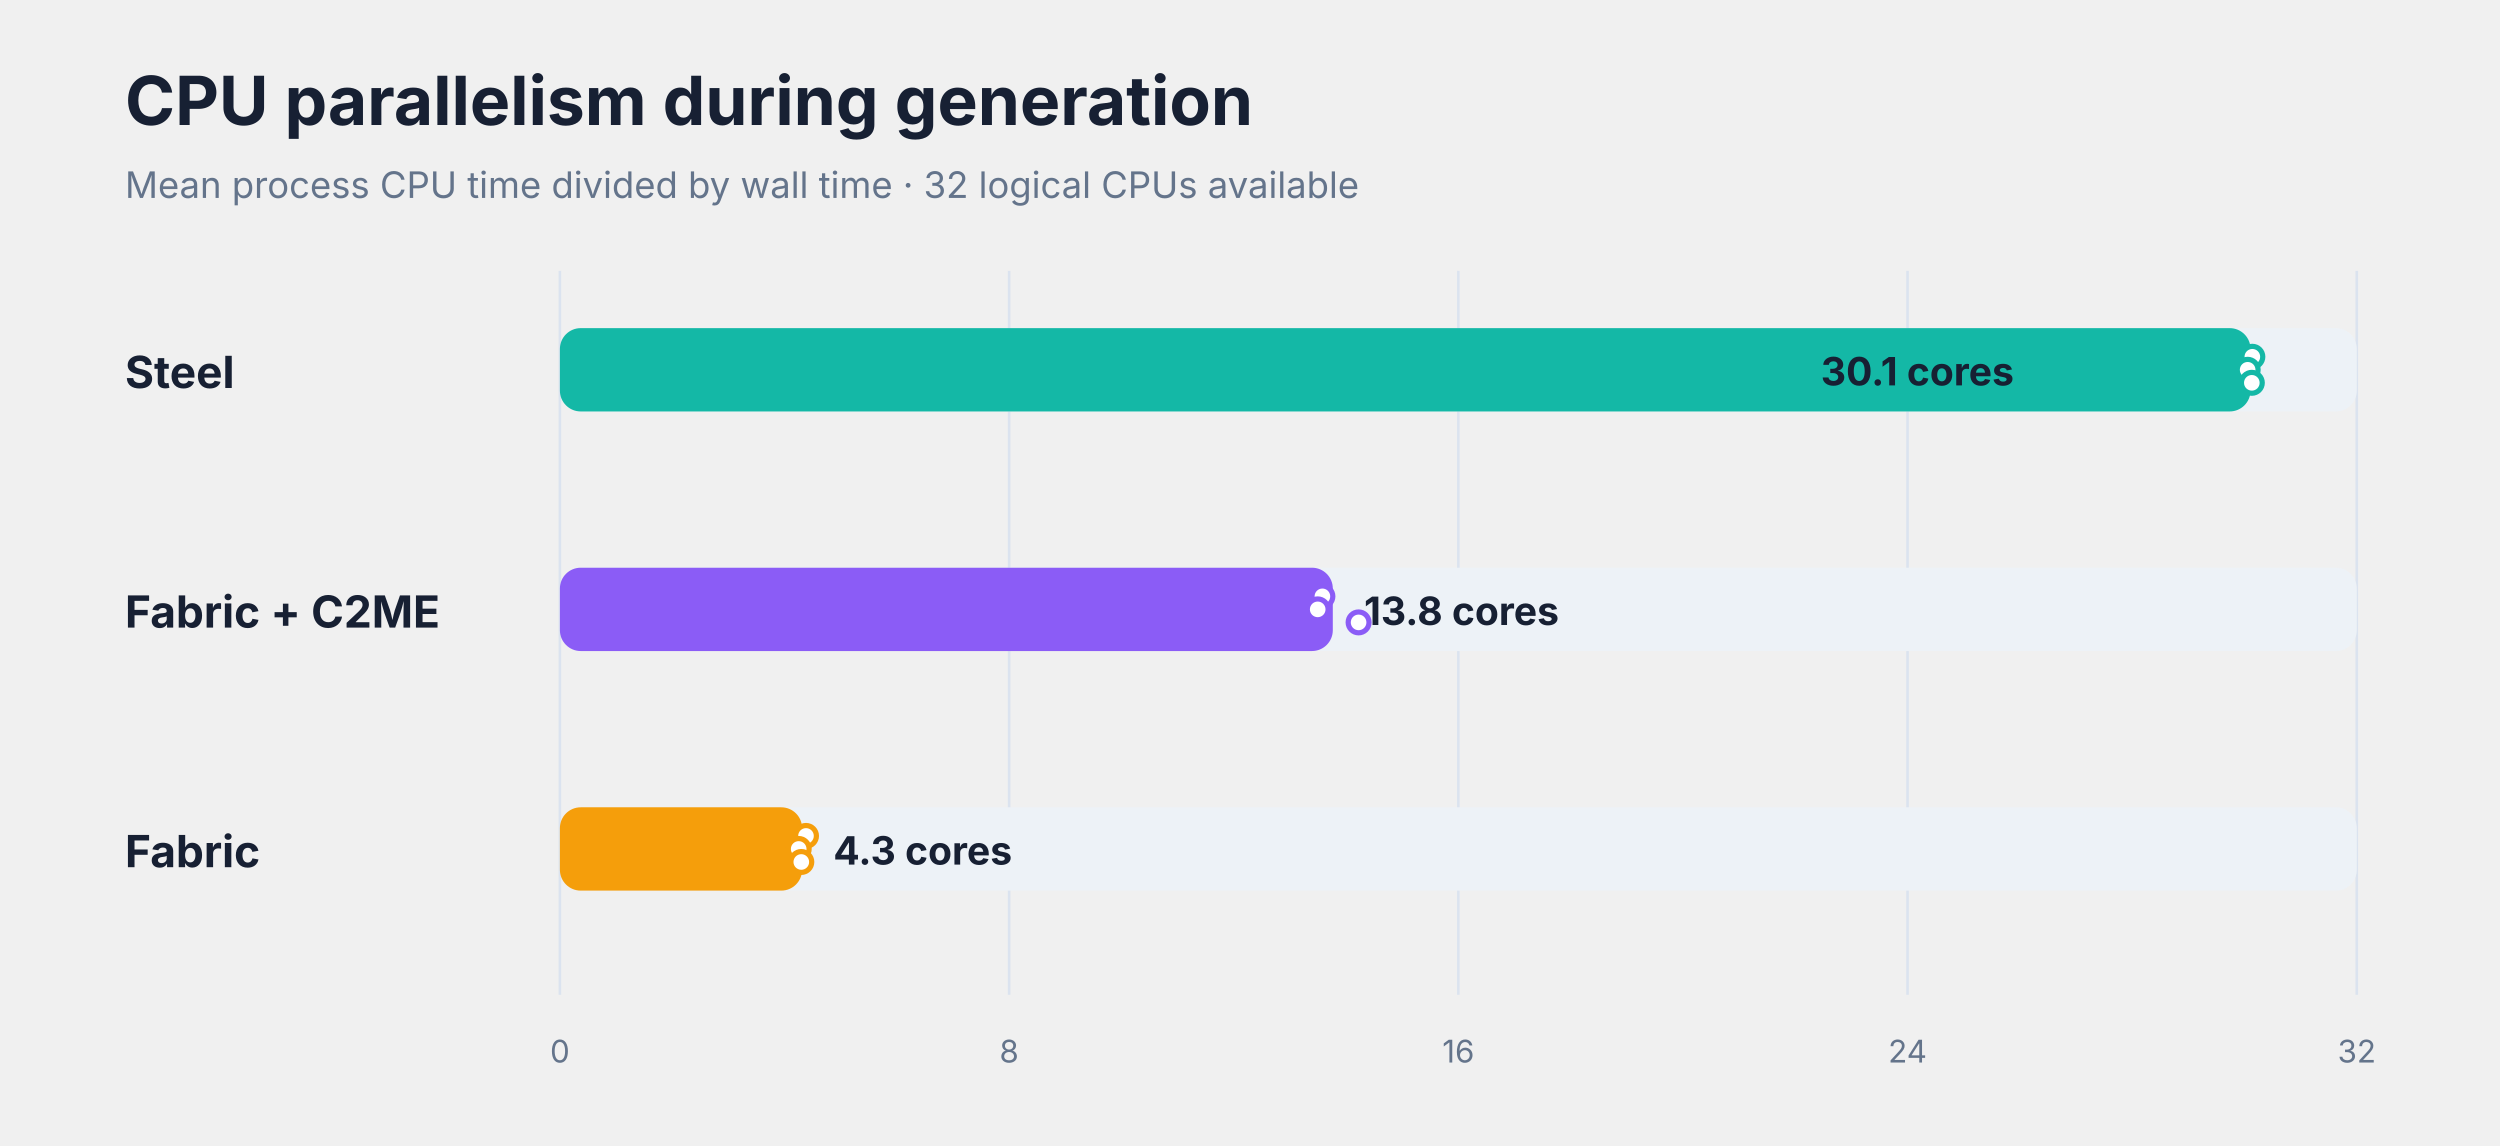
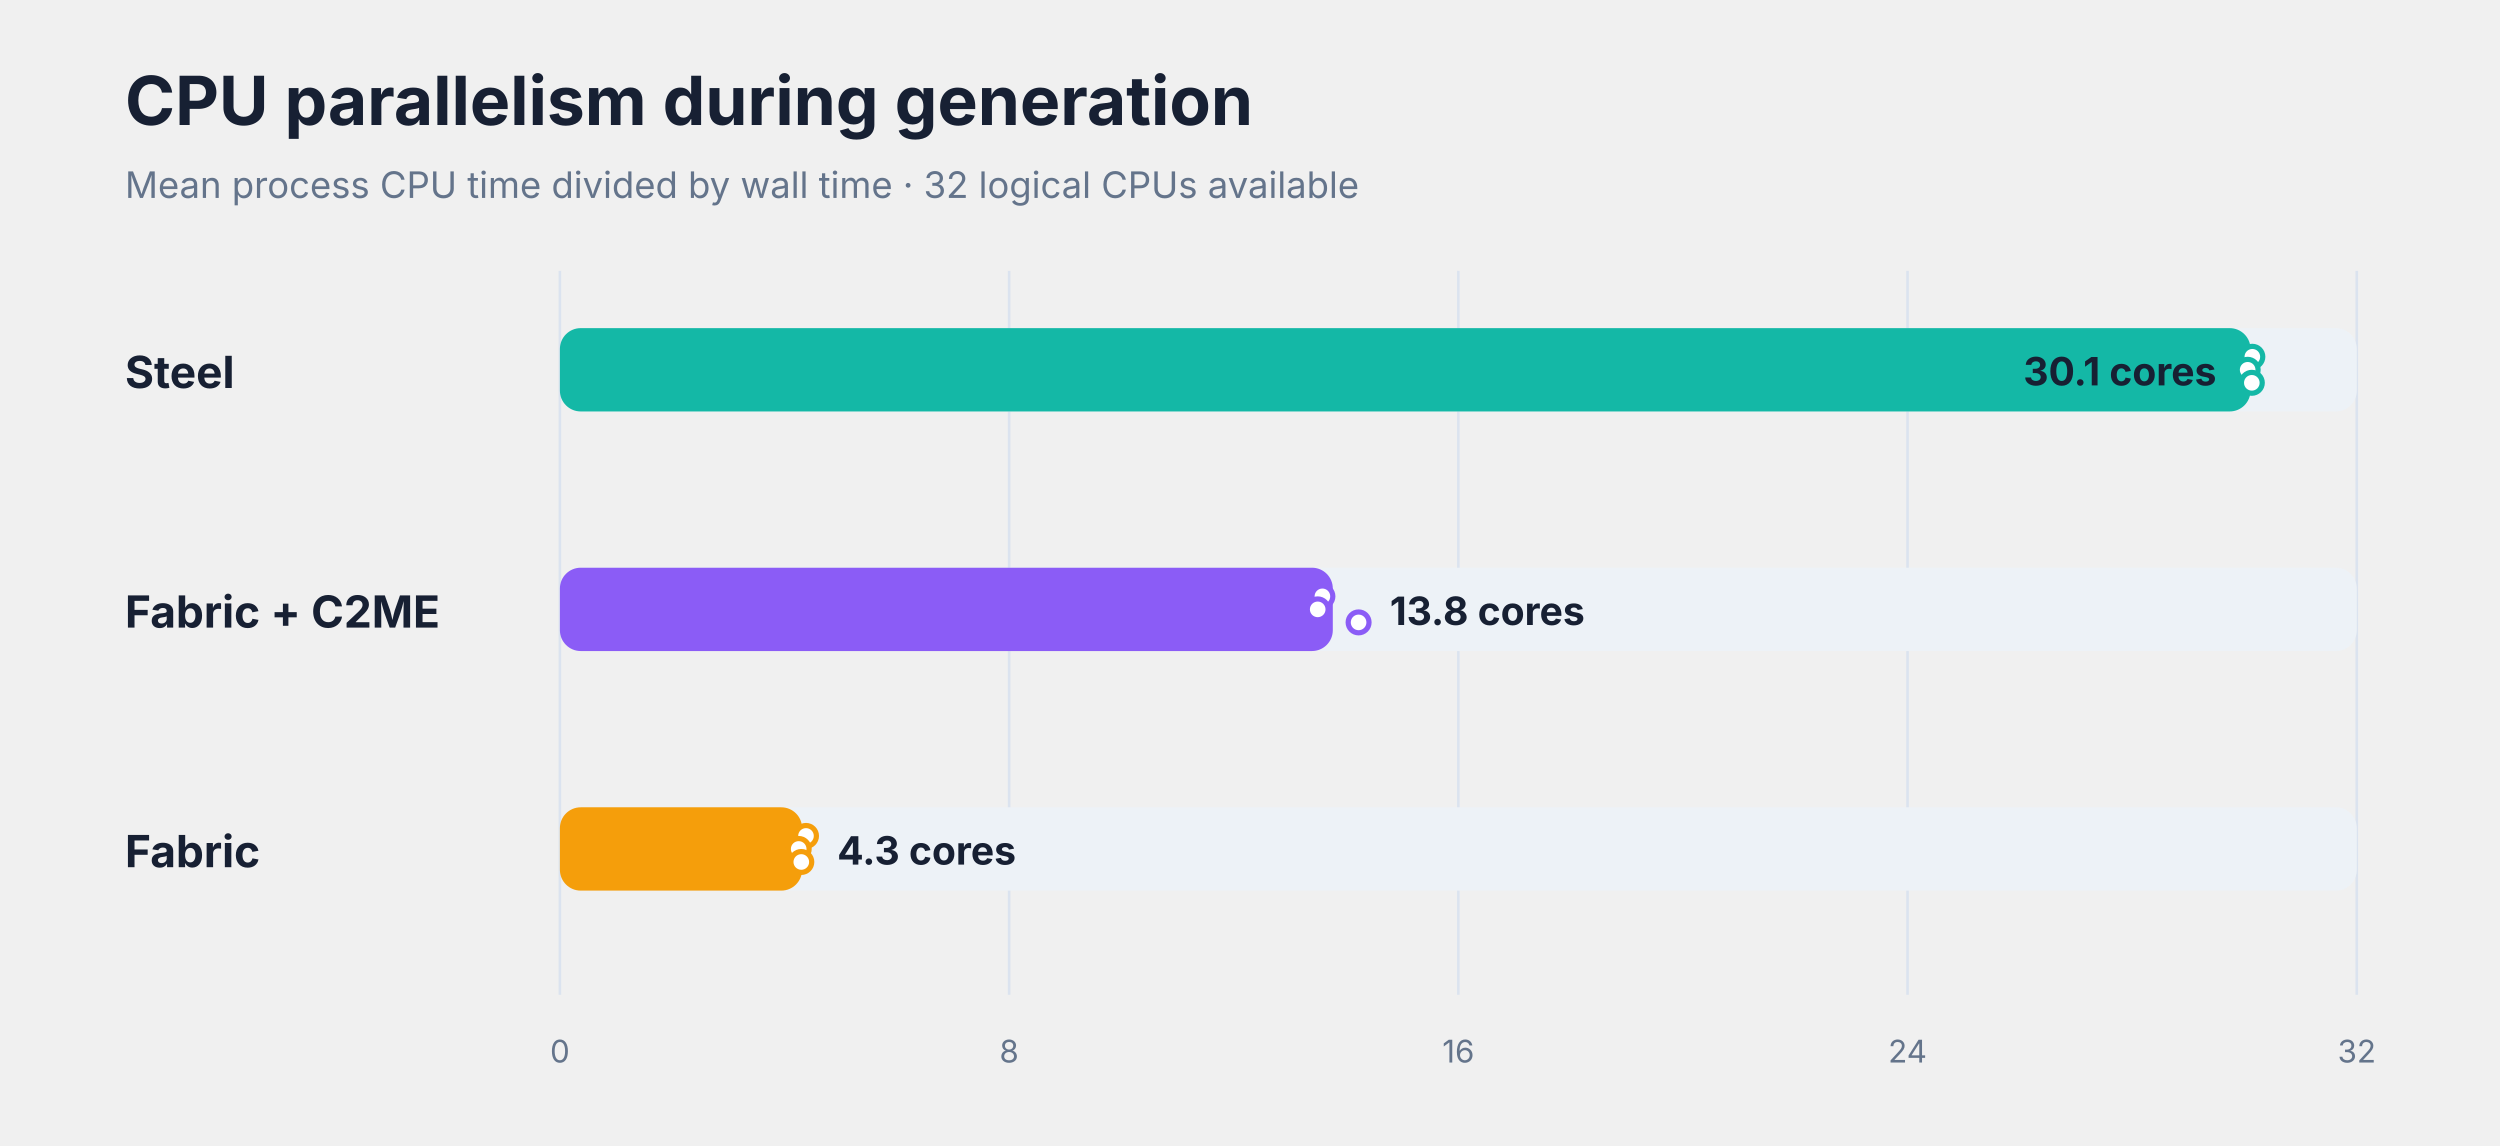
<svg xmlns="http://www.w3.org/2000/svg" viewBox="0 0 960 440" role="img">
  <style>
  text { font-family: Inter, ui-sans-serif, system-ui, sans-serif; fill: #172033; }
  .muted { fill: #64748b; }
  .grid { stroke: #dbe3ef; stroke-width: 1; }
  .track { fill: #edf2f7; }
  @media (prefers-color-scheme: dark) {
    text { fill: #edf3fb; }
    .muted { fill: #9aacbf; }
    .grid { stroke: #334155; }
    .track { fill: #1e293b; }
  }
</style>
  <text x="48" y="48" font-size="26" font-weight="700">CPU parallelism during generation</text>
  <text x="48" y="76" font-size="14" class="muted">Mean process CPU time divided by wall time · 32 logical CPUs available</text>
  <line x1="215" y1="104" x2="215" y2="382" class="grid" />
  <text x="215" y="408" text-anchor="middle" font-size="12" class="muted">0</text>
  <line x1="387.5" y1="104" x2="387.5" y2="382" class="grid" />
  <text x="387.5" y="408" text-anchor="middle" font-size="12" class="muted">8</text>
  <line x1="560" y1="104" x2="560" y2="382" class="grid" />
  <text x="560" y="408" text-anchor="middle" font-size="12" class="muted">16</text>
  <line x1="732.5" y1="104" x2="732.5" y2="382" class="grid" />
  <text x="732.5" y="408" text-anchor="middle" font-size="12" class="muted">24</text>
  <line x1="905" y1="104" x2="905" y2="382" class="grid" />
  <text x="905" y="408" text-anchor="middle" font-size="12" class="muted">32</text>
  <text x="48" y="149" font-size="17" font-weight="650">Steel</text>
  <rect x="215" y="126" width="690" height="32" rx="8" class="track" />
  <rect x="215" y="126" width="649.2" height="32" rx="8" fill="#14b8a6" />
  <circle cx="864.9" cy="137" r="4" fill="#ffffff" stroke="#14b8a6" stroke-width="2" />
  <circle cx="863.1" cy="142" r="4" fill="#ffffff" stroke="#14b8a6" stroke-width="2" />
  <circle cx="864.7" cy="147" r="4" fill="#ffffff" stroke="#14b8a6" stroke-width="2" />
-   <text x="699.2" y="148" font-size="15" font-weight="700">30.1 cores</text>
+   <text x="851.1" y="148" text-anchor="end" font-size="15" font-weight="700">30.1 cores</text>
  <text x="48" y="241" font-size="17" font-weight="650">Fabric + C2ME</text>
  <rect x="215" y="218" width="690" height="32" rx="8" class="track" />
  <rect x="215" y="218" width="296.8" height="32" rx="8" fill="#8b5cf6" />
  <circle cx="507.8" cy="229" r="4" fill="#ffffff" stroke="#8b5cf6" stroke-width="2" />
  <circle cx="506.0" cy="234" r="4" fill="#ffffff" stroke="#8b5cf6" stroke-width="2" />
  <circle cx="521.7" cy="239" r="4" fill="#ffffff" stroke="#8b5cf6" stroke-width="2" />
-   <text x="523.8" y="240" font-size="15" font-weight="700">13.8 cores</text>
+   <text x="533.7" y="240" text-anchor="start" font-size="15" font-weight="700">13.8 cores</text>
  <text x="48" y="333" font-size="17" font-weight="650">Fabric</text>
  <rect x="215" y="310" width="690" height="32" rx="8" class="track" />
  <rect x="215" y="310" width="93.0" height="32" rx="8" fill="#f59e0b" />
  <circle cx="309.5" cy="321" r="4" fill="#ffffff" stroke="#f59e0b" stroke-width="2" />
  <circle cx="306.7" cy="326" r="4" fill="#ffffff" stroke="#f59e0b" stroke-width="2" />
  <circle cx="307.7" cy="331" r="4" fill="#ffffff" stroke="#f59e0b" stroke-width="2" />
-   <text x="320.0" y="332" font-size="15" font-weight="700">4.3 cores</text>
+   <text x="321.5" y="332" text-anchor="start" font-size="15" font-weight="700">4.3 cores</text>
</svg>
